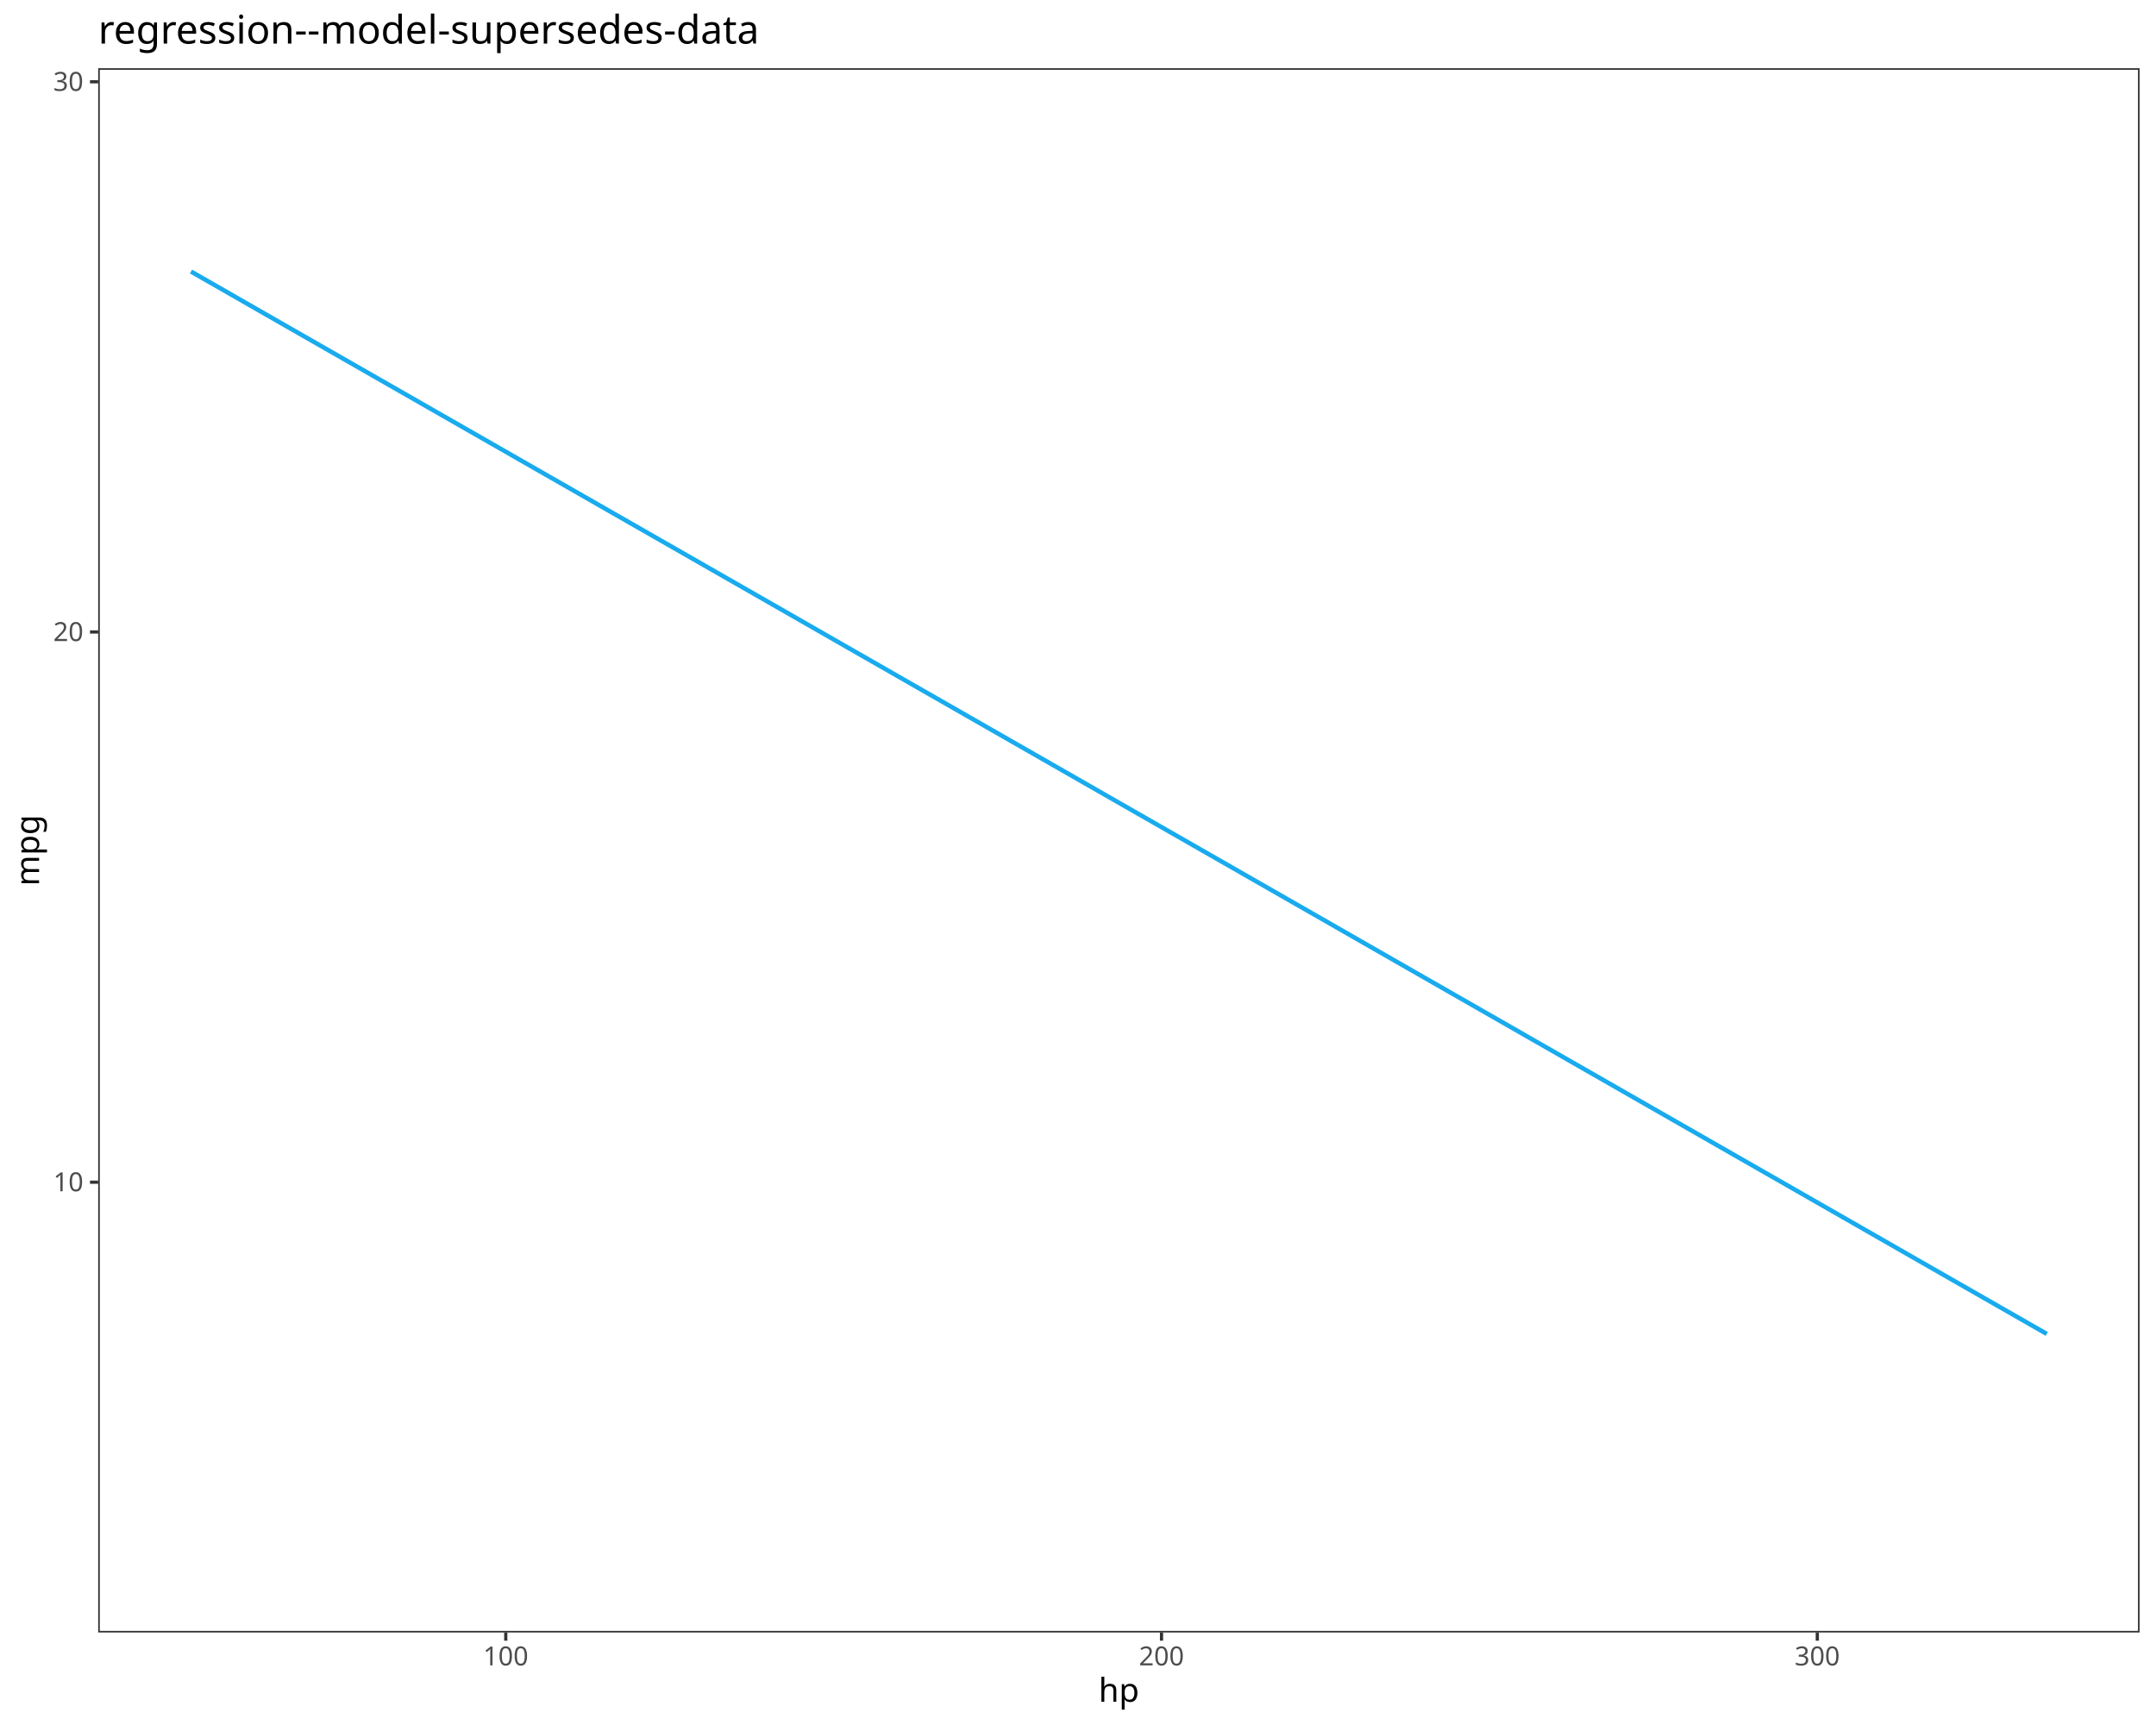
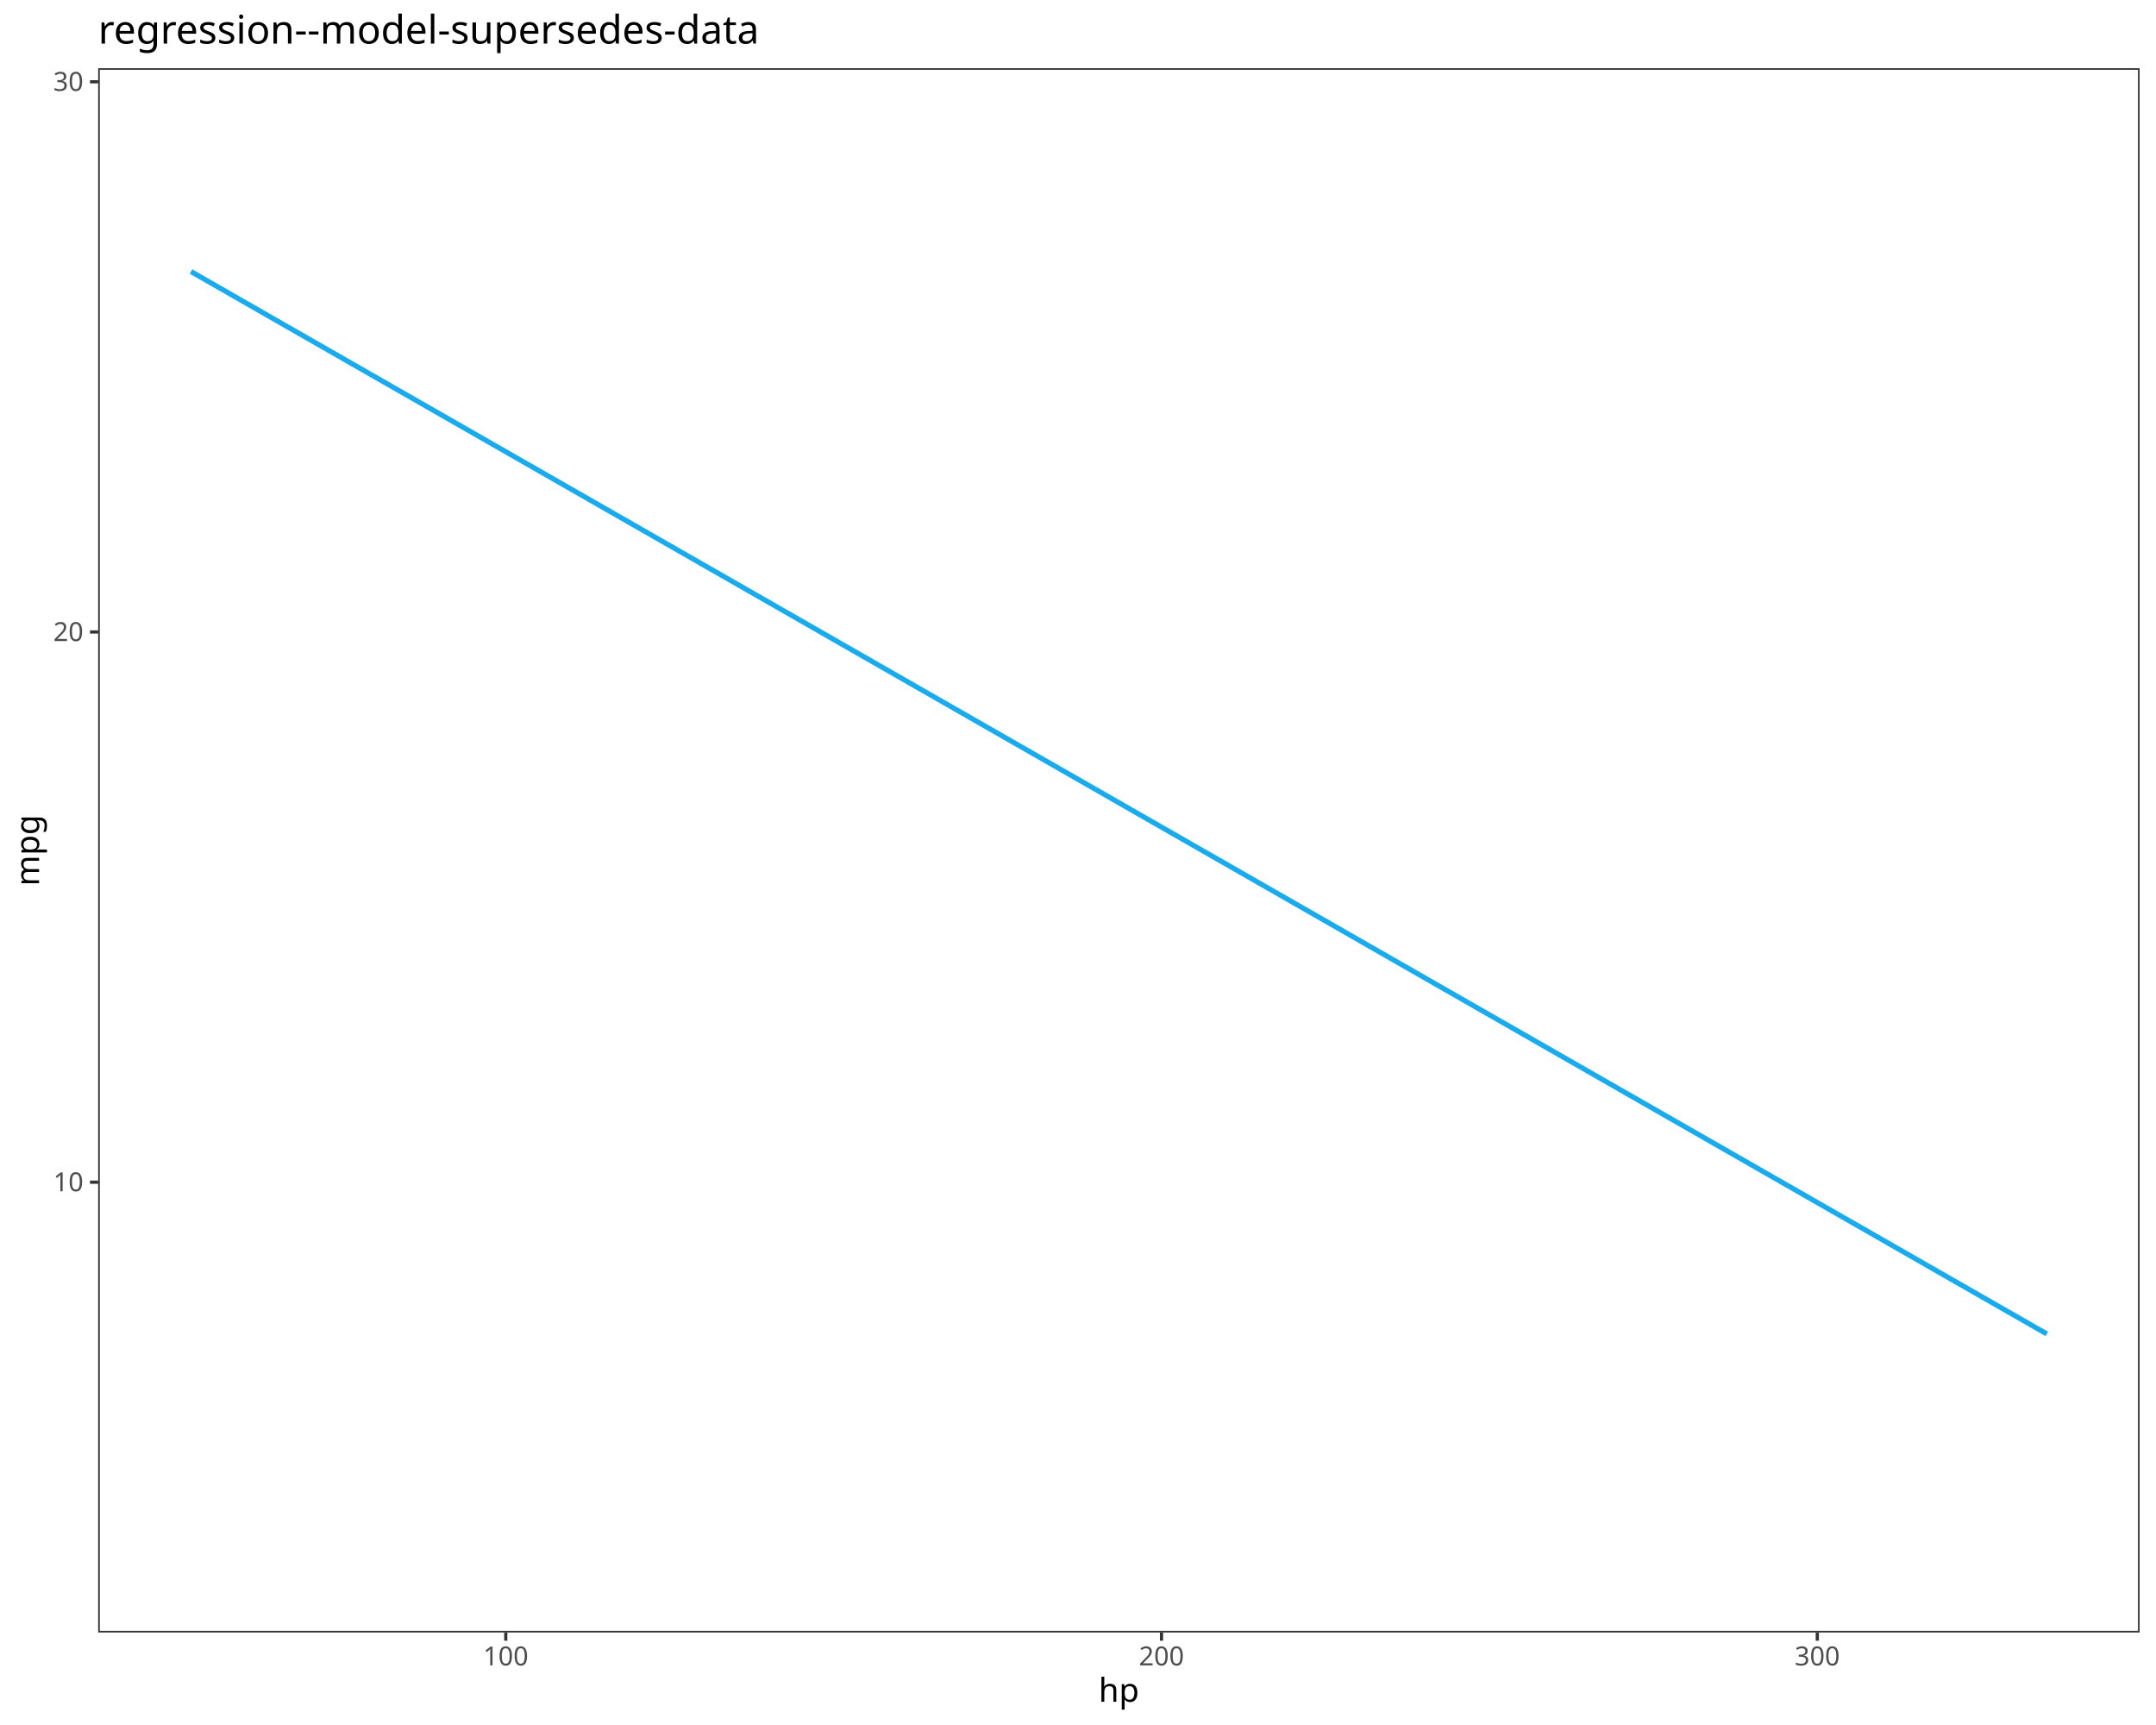
<svg xmlns="http://www.w3.org/2000/svg" class="svglite" data-engine-version="2.0" width="720.00pt" height="576.00pt" viewBox="0 0 720.00 576.00">
  <defs>
    <style type="text/css">
    .svglite line, .svglite polyline, .svglite polygon, .svglite path, .svglite rect, .svglite circle {
      fill: none;
      stroke: #000000;
      stroke-linecap: round;
      stroke-linejoin: round;
      stroke-miterlimit: 10.00;
    }
  </style>
  </defs>
  <rect width="100%" height="100%" style="stroke: none; fill: #FFFFFF;" />
  <defs>
    <clipPath id="cpMC4wMHw3MjAuMDB8MC4wMHw1NzYuMDA=">
      <rect x="0.00" y="0.00" width="720.00" height="576.00" />
    </clipPath>
  </defs>
  <g clip-path="url(#cpMC4wMHw3MjAuMDB8MC4wMHw1NzYuMDA=)">
    <rect x="0.00" y="0.00" width="720.00" height="576.00" style="stroke-width: 1.07; stroke: #FFFFFF; fill: #FFFFFF;" />
  </g>
  <defs>
    <clipPath id="cpMzIuNzl8NzE0LjUyfDIyLjc4fDU0NS4xMQ==">
      <rect x="32.79" y="22.78" width="681.73" height="522.33" />
    </clipPath>
  </defs>
  <g clip-path="url(#cpMzIuNzl8NzE0LjUyfDIyLjc4fDU0NS4xMQ==)">
    <rect x="32.79" y="22.78" width="681.73" height="522.33" style="stroke-width: 1.07; stroke: none; fill: #FFFFFF;" />
-     <polyline points="63.78,90.67 71.63,95.16 79.47,99.65 87.32,104.15 95.16,108.64 103.01,113.13 110.85,117.62 118.70,122.11 126.54,126.60 134.39,131.09 142.23,135.58 150.08,140.07 157.92,144.56 165.77,149.05 173.61,153.54 181.46,158.03 189.30,162.52 197.15,167.01 204.99,171.50 212.84,175.99 220.68,180.48 228.53,184.97 236.37,189.46 244.22,193.95 252.06,198.44 259.91,202.93 267.75,207.42 275.60,211.92 283.44,216.41 291.29,220.90 299.13,225.39 306.97,229.88 314.82,234.37 322.66,238.86 330.51,243.35 338.35,247.84 346.20,252.33 354.04,256.82 361.89,261.31 369.73,265.80 377.58,270.29 385.42,274.78 393.27,279.27 401.11,283.76 408.96,288.25 416.80,292.74 424.65,297.23 432.49,301.72 440.34,306.21 448.18,310.70 456.03,315.20 463.87,319.69 471.72,324.18 479.56,328.67 487.41,333.16 495.25,337.65 503.10,342.14 510.94,346.63 518.79,351.12 526.63,355.61 534.48,360.10 542.32,364.59 550.17,369.08 558.01,373.57 565.86,378.06 573.70,382.55 581.55,387.04 589.39,391.53 597.24,396.02 605.08,400.51 612.93,405.00 620.77,409.49 628.62,413.98 636.46,418.48 644.31,422.97 652.15,427.46 660.00,431.95 667.84,436.44 675.69,440.93 683.53,445.42 " style="stroke-width: 1.49; stroke: #19ABED; stroke-linecap: butt;" />
+     <polyline points="63.78,90.67 71.63,95.16 79.47,99.65 87.32,104.15 95.16,108.64 103.01,113.13 110.85,117.62 118.70,122.11 126.54,126.60 134.39,131.09 142.23,135.58 150.08,140.07 157.92,144.56 165.77,149.05 173.61,153.54 181.46,158.03 189.30,162.52 197.15,167.01 204.99,171.50 212.84,175.99 220.68,180.48 228.53,184.97 236.37,189.46 244.22,193.95 252.06,198.44 259.91,202.93 267.75,207.42 275.60,211.92 283.44,216.41 291.29,220.90 299.13,225.39 306.97,229.88 314.82,234.37 322.66,238.86 330.51,243.35 338.35,247.84 346.20,252.33 354.04,256.82 361.89,261.31 369.73,265.80 377.58,270.29 385.42,274.78 393.27,279.27 401.11,283.76 408.96,288.25 416.80,292.74 424.65,297.23 432.49,301.72 440.34,306.21 448.18,310.70 456.03,315.20 463.87,319.69 471.72,324.18 479.56,328.67 487.41,333.16 495.25,337.65 503.10,342.14 510.94,346.63 518.79,351.12 526.63,355.61 534.48,360.10 542.32,364.59 550.17,369.08 558.01,373.57 565.86,378.06 573.70,382.55 581.55,387.04 589.39,391.53 597.24,396.02 605.08,400.51 612.93,405.00 620.77,409.49 628.62,413.98 636.46,418.48 644.31,422.97 652.15,427.46 660.00,431.95 667.84,436.44 675.69,440.93 683.53,445.42 " style="stroke-width: 1.71; stroke: #19ABED; stroke-linecap: butt;" />
    <rect x="32.79" y="22.78" width="681.73" height="522.33" style="stroke-width: 1.07; stroke: #333333;" />
  </g>
  <g clip-path="url(#cpMC4wMHw3MjAuMDB8MC4wMHw1NzYuMDA=)">
    <text x="27.86" y="397.78" text-anchor="end" style="font-size: 8.80px; fill: #4D4D4D; font-family: sans;" textLength="9.79px" lengthAdjust="spacingAndGlyphs">10</text>
    <text x="27.86" y="214.06" text-anchor="end" style="font-size: 8.80px; fill: #4D4D4D; font-family: sans;" textLength="9.79px" lengthAdjust="spacingAndGlyphs">20</text>
    <text x="27.86" y="30.34" text-anchor="end" style="font-size: 8.80px; fill: #4D4D4D; font-family: sans;" textLength="9.79px" lengthAdjust="spacingAndGlyphs">30</text>
    <polyline points="30.05,394.75 32.79,394.75 " style="stroke-width: 1.07; stroke: #333333; stroke-linecap: butt;" />
    <polyline points="30.05,211.03 32.79,211.03 " style="stroke-width: 1.07; stroke: #333333; stroke-linecap: butt;" />
    <polyline points="30.05,27.31 32.79,27.31 " style="stroke-width: 1.07; stroke: #333333; stroke-linecap: butt;" />
    <polyline points="168.90,547.85 168.90,545.11 " style="stroke-width: 1.07; stroke: #333333; stroke-linecap: butt;" />
    <polyline points="387.89,547.85 387.89,545.11 " style="stroke-width: 1.07; stroke: #333333; stroke-linecap: butt;" />
    <polyline points="606.89,547.85 606.89,545.11 " style="stroke-width: 1.07; stroke: #333333; stroke-linecap: butt;" />
    <text x="168.90" y="556.10" text-anchor="middle" style="font-size: 8.80px; fill: #4D4D4D; font-family: sans;" textLength="14.68px" lengthAdjust="spacingAndGlyphs">100</text>
    <text x="387.89" y="556.10" text-anchor="middle" style="font-size: 8.80px; fill: #4D4D4D; font-family: sans;" textLength="14.68px" lengthAdjust="spacingAndGlyphs">200</text>
    <text x="606.89" y="556.10" text-anchor="middle" style="font-size: 8.80px; fill: #4D4D4D; font-family: sans;" textLength="14.68px" lengthAdjust="spacingAndGlyphs">300</text>
    <text x="373.66" y="568.24" text-anchor="middle" style="font-size: 11.00px; font-family: sans;" textLength="12.24px" lengthAdjust="spacingAndGlyphs">hp</text>
    <text transform="translate(13.05,283.95) rotate(-90)" text-anchor="middle" style="font-size: 11.00px; font-family: sans;" textLength="21.40px" lengthAdjust="spacingAndGlyphs">mpg</text>
    <text x="32.79" y="14.56" style="font-size: 13.20px; font-family: sans;" textLength="209.14px" lengthAdjust="spacingAndGlyphs">regression--model-supersedes-data</text>
  </g>
</svg>
